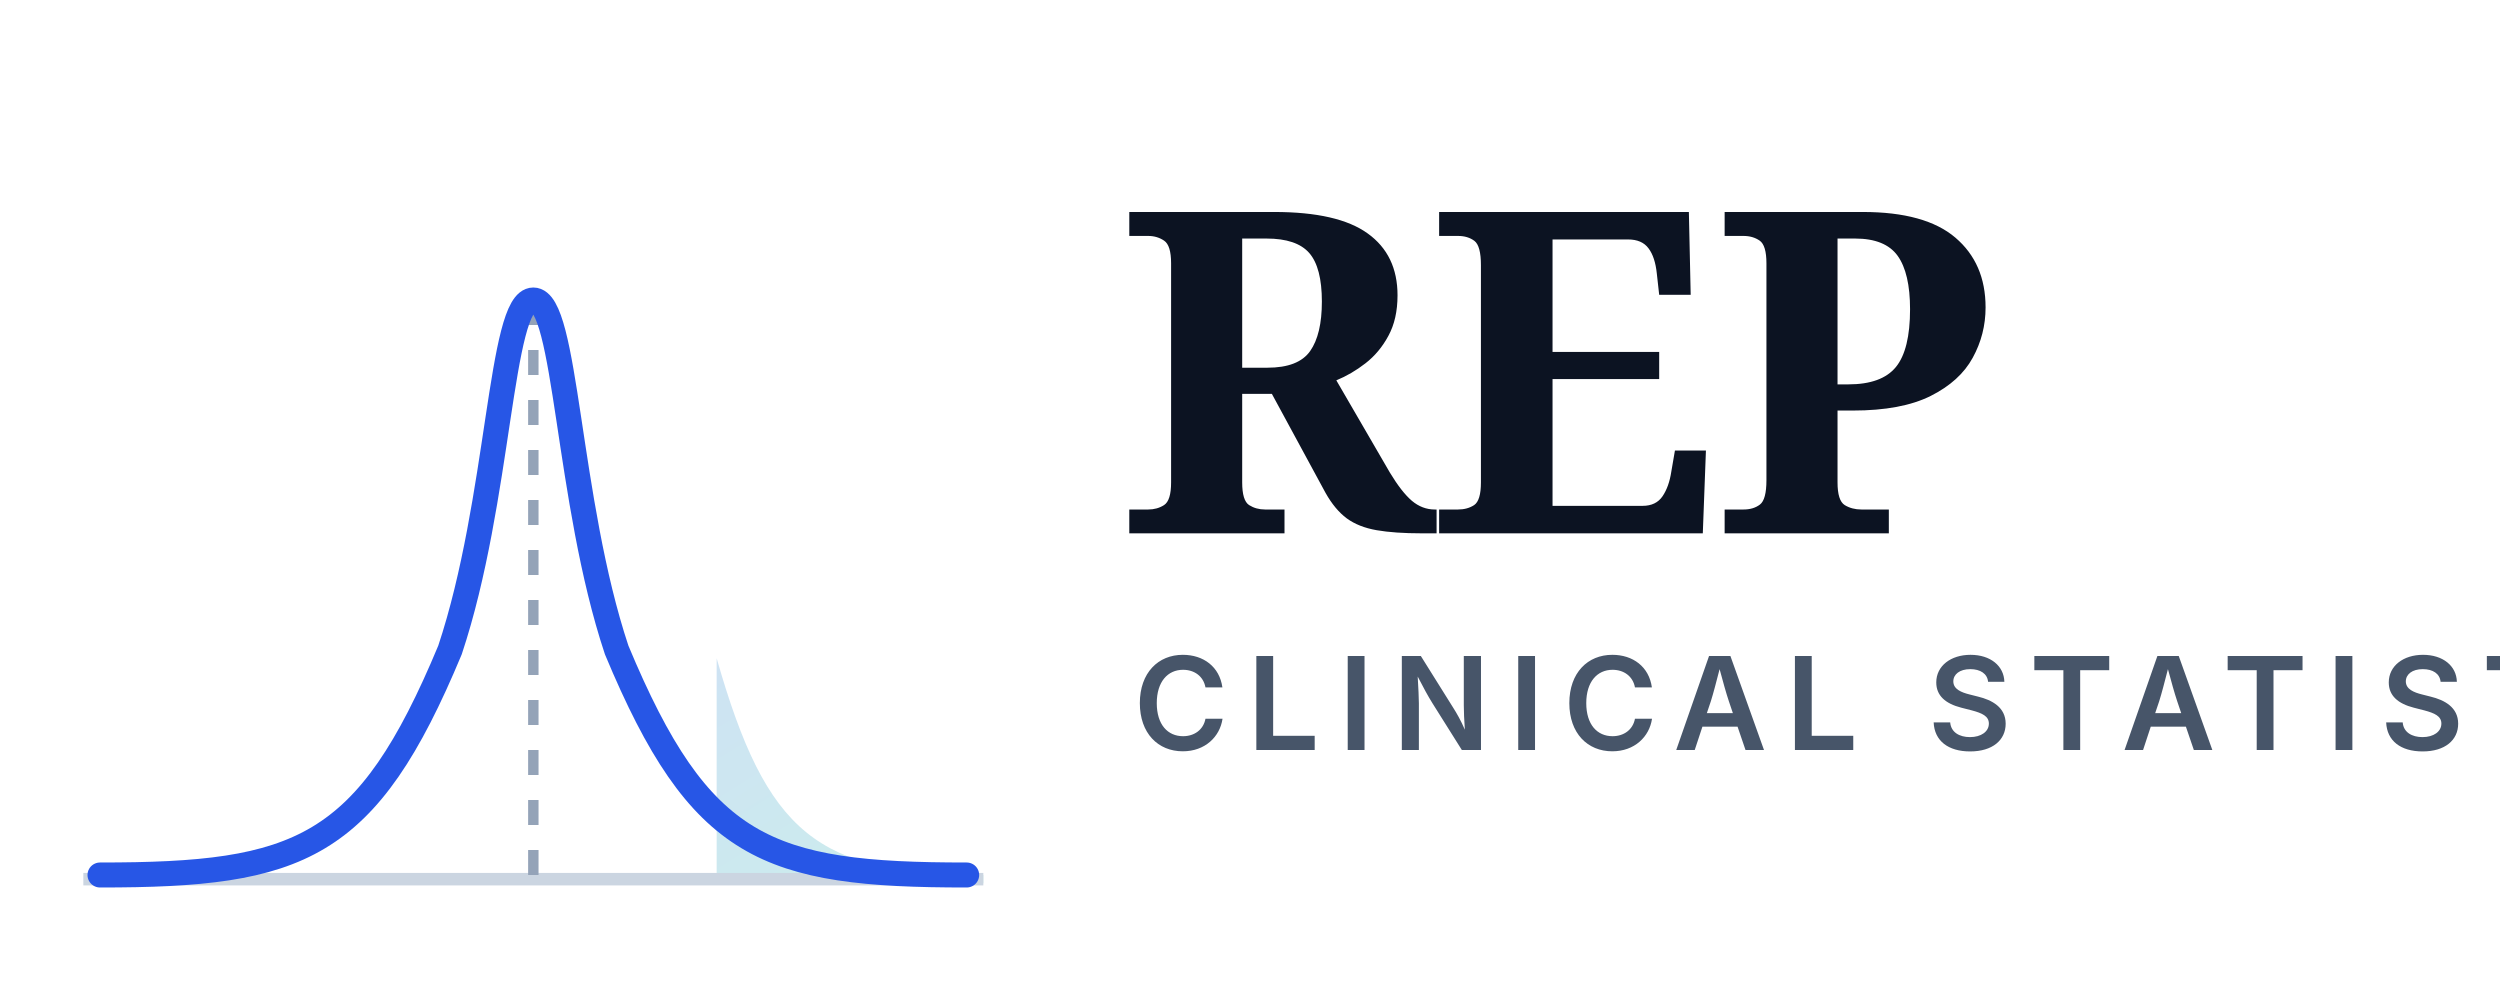
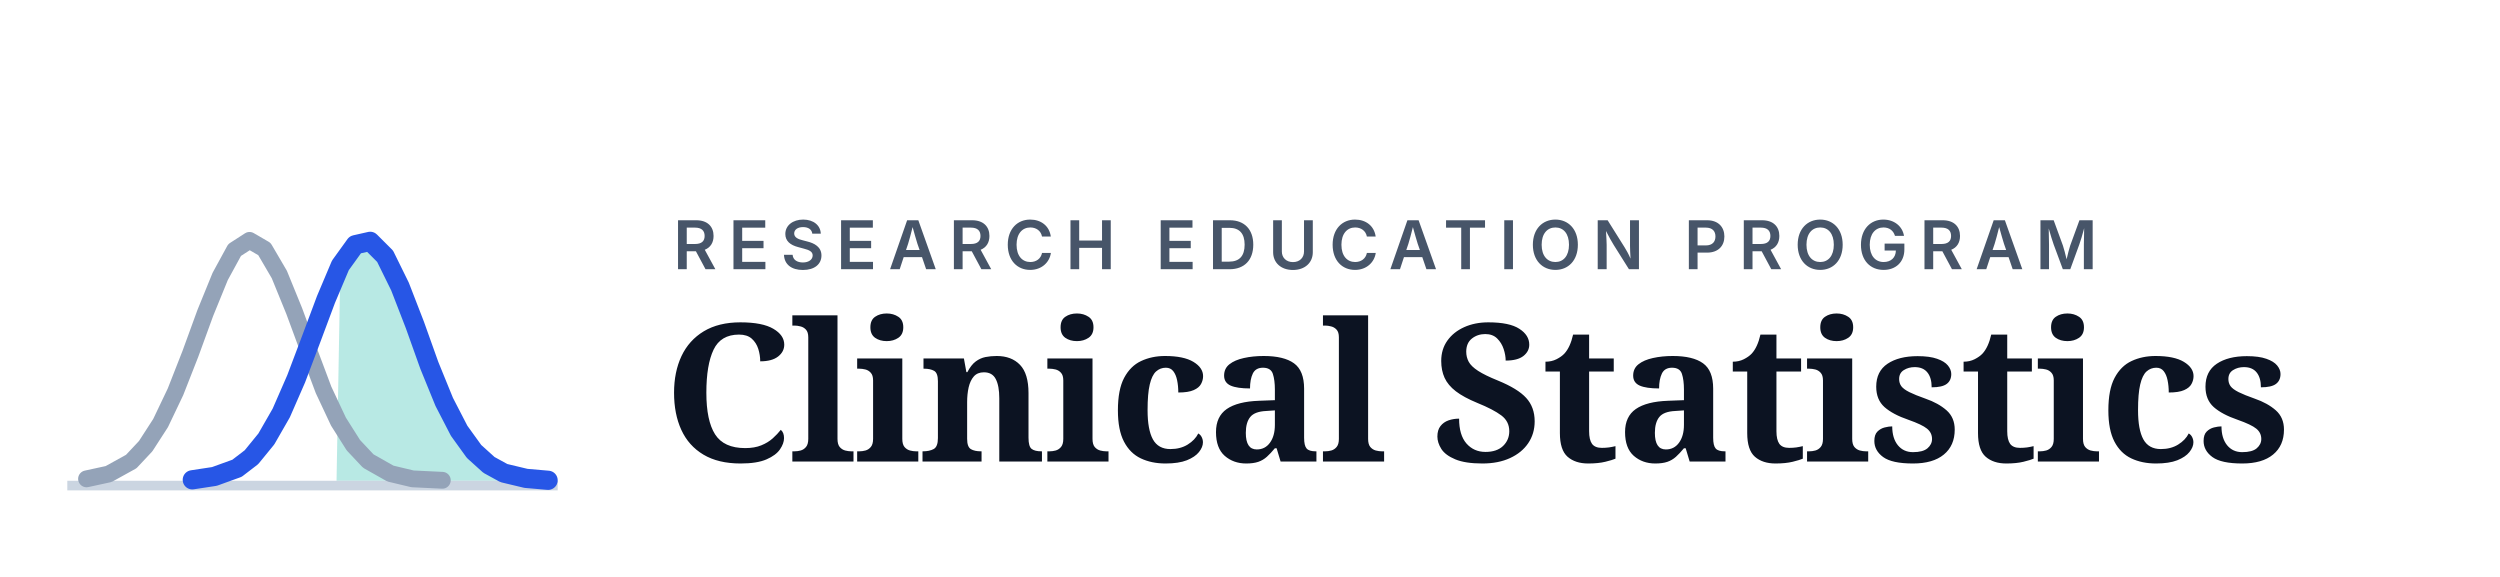
- <svg xmlns="http://www.w3.org/2000/svg" width="300" height="120" viewBox="0 0 300 120" fill="none" role="img" aria-label="REP — Clinical Statistics">
-   <defs>
-     <linearGradient id="tail" x1="78" y1="40" x2="118" y2="104" gradientUnits="userSpaceOnUse">
-       <stop offset="0" stop-color="#2756E6" />
-       <stop offset="1" stop-color="#12B5A3" />
-     </linearGradient>
-   </defs>
-   <g transform="translate(8,2)">
-     <path d="M78,77 C84,98 90,103 110,103 L110,104 L78,104 Z" fill="url(#tail)" opacity="0.22" />
-     <line x1="2" y1="103.5" x2="110" y2="103.5" stroke="#CBD5E1" stroke-width="1.5" />
-     <line x1="56" y1="34" x2="56" y2="103.5" stroke="#94A3B8" stroke-width="1.25" stroke-dasharray="3 3" />
-     <path d="M4,103 C28,103 36,100 46,76 C52,58 52,34 56,34 C60,34 60,58 66,76 C76,100 84,103 108,103" fill="none" stroke="#2756E6" stroke-width="3" stroke-linecap="round" stroke-linejoin="round" />
+ <svg xmlns="http://www.w3.org/2000/svg" width="520" height="120" viewBox="0 0 520 120" fill="none" role="img" aria-label="Research Education Program: Clinical Statistics">
+   <g transform="translate(0,4)">
+     <path d="M70.8,51.2 L72.4,48.6 L73.9,46.9 L75.5,46.1 L77,46.2 L78.5,47.3 L80.1,49.3 L81.6,52.1 L83.2,55.6 L84.7,59.5 L86.3,63.6 L87.8,67.9 L89.3,72 L90.9,76 L92.4,79.6 L94,82.8 L95.5,85.6 L97,88 L98.6,89.9 L100.1,91.5 L101.7,92.7 L103.2,93.7 L104.8,94.4 L106.3,94.9 L107.8,95.2 L109.4,95.5 L110.9,95.7 L112.5,95.8 L114,95.9 L114,96 L70,96 Z" fill="#12B5A3" opacity="0.3" />
+     <line x1="14" y1="97" x2="116" y2="97" stroke="#CBD5E1" stroke-width="2" />
+     <path d="M18,95.6 L22.6,94.6 L27.3,92 L30.3,88.8 L33.4,84 L36.5,77.5 L39.6,69.6 L42.7,61.1 L45.8,53.5 L48.8,48 L51.9,46 L55,47.8 L58.1,53.1 L61.2,60.7 L64.3,69.1 L67.3,77.1 L70.4,83.7 L73.5,88.6 L76.6,91.9 L81.2,94.5 L85.8,95.6 L92,95.9" fill="none" stroke="#94A3B8" stroke-width="3.5" stroke-linecap="round" stroke-linejoin="round" />
+     <path d="M40,95.8 L44.6,95.1 L49.3,93.4 L52.3,91.1 L55.4,87.3 L58.5,81.9 L61.6,74.8 L64.7,66.6 L67.8,58.3 L70.8,51.2 L73.9,46.9 L77,46.2 L80.1,49.3 L83.2,55.6 L86.3,63.6 L89.3,72 L92.4,79.6 L95.5,85.6 L98.6,89.9 L101.7,92.7 L104.8,94.4 L109.4,95.5 L114,95.9" fill="none" stroke="#2756E6" stroke-width="4" stroke-linecap="round" stroke-linejoin="round" />
  </g>
-   <text x="134" y="64" font-family="Fraunces, Georgia, serif" font-size="54" font-weight="600" letter-spacing="-1" fill="#0C1322">REP</text>
-   <text x="136" y="90" font-family="Inter, sans-serif" font-size="15.5" font-weight="600" letter-spacing="2.2" fill="#475569">CLINICAL STATISTICS</text>
+   <text x="140" y="56" font-family="Inter, sans-serif" font-size="14" font-weight="600" letter-spacing="2.4" fill="#475569">RESEARCH EDUCATION PROGRAM</text>
+   <text x="138" y="96" font-family="Fraunces, Georgia, serif" font-size="40" font-weight="600" letter-spacing="-0.6" fill="#0C1322">Clinical Statistics</text>
</svg>
